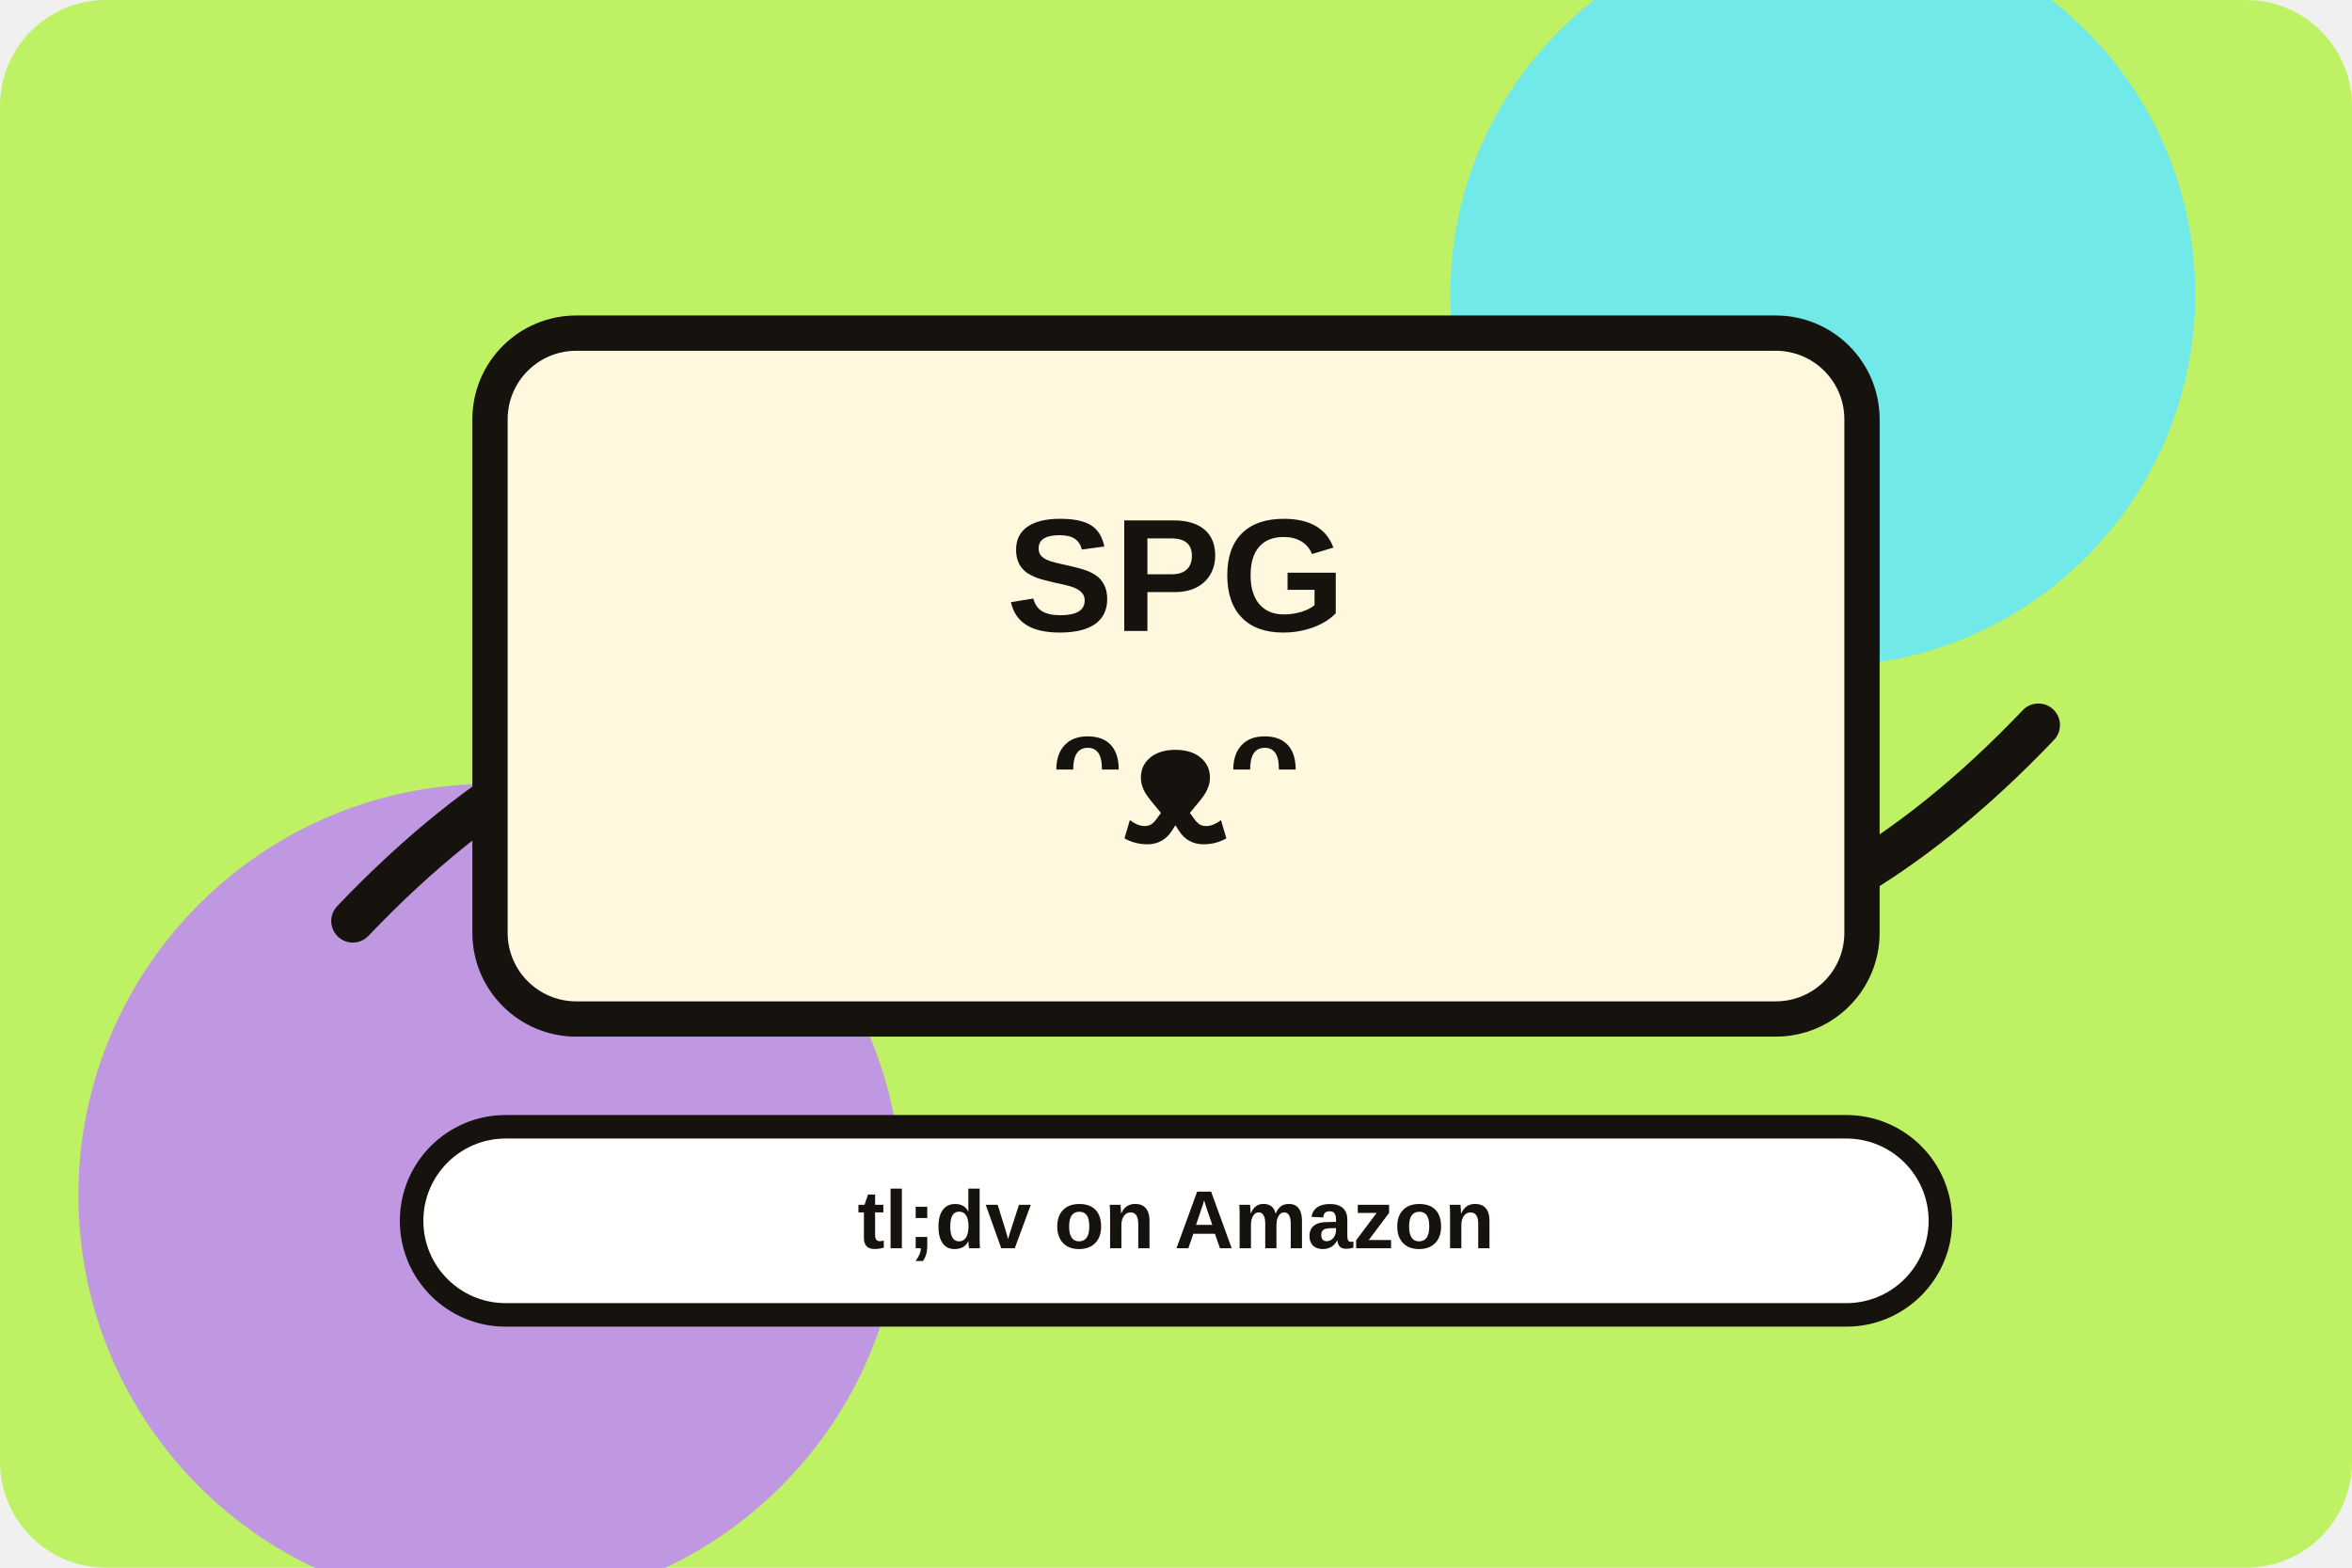
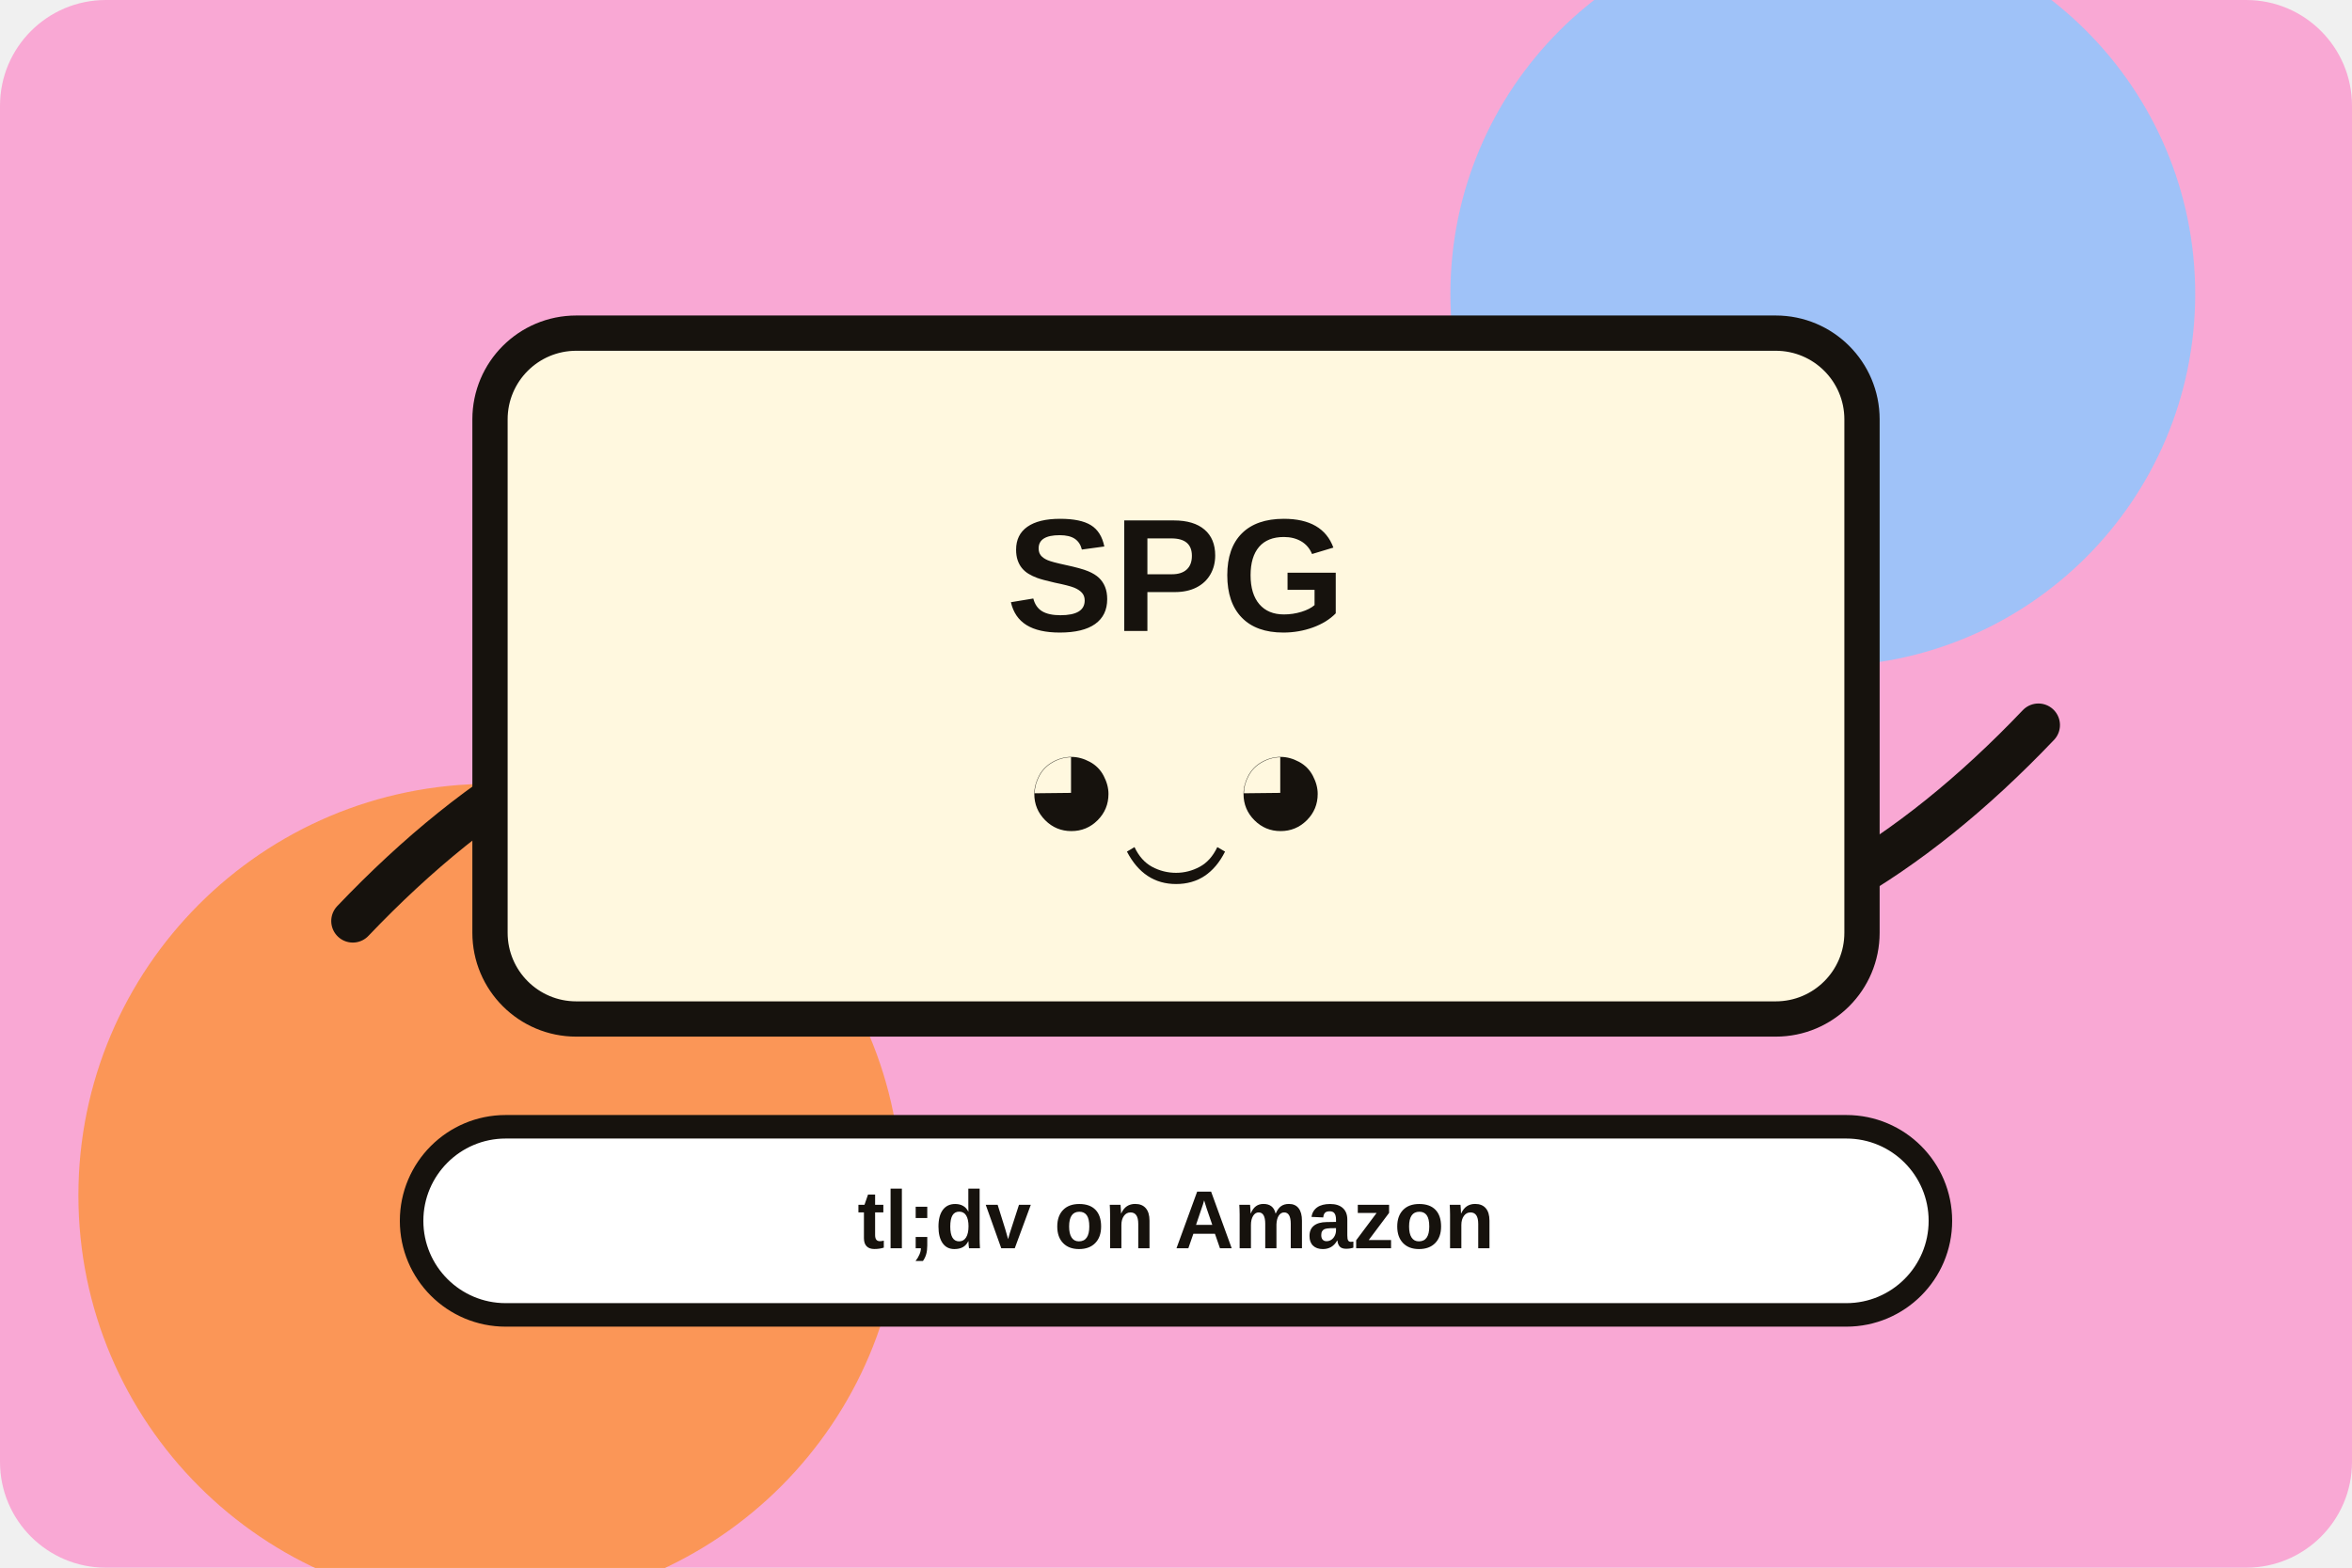
<svg xmlns="http://www.w3.org/2000/svg" viewBox="0 0 1200 800" role="img" aria-label="Original StuffPrettyGood cartoon image for tl;dv on Amazon">
-   <rect width="1200" height="800" rx="54" fill="#bef264" />
-   <circle cx="930" cy="150" r="190" fill="#67e8f9" opacity=".88" />
-   <circle cx="250" cy="610" r="210" fill="#c084fc" opacity=".82" />
+   <rect width="1200" height="800" rx="54" fill="#f9a8d4" />
+   <circle cx="930" cy="150" r="190" fill="#93c5fd" opacity=".88" />
+   <circle cx="250" cy="610" r="210" fill="#fb923c" opacity=".82" />
  <path d="M180 470 Q380 260 610 420 T1040 370" fill="none" stroke="#16120d" stroke-width="22" stroke-linecap="round" />
  <rect x="250" y="170" width="700" height="350" rx="44" fill="#fff8df" stroke="#16120d" stroke-width="18" />
  <text x="600" y="322" text-anchor="middle" font-size="82" font-family="Arial, sans-serif" font-weight="900" fill="#16120d">SPG</text>
-   <text x="600" y="430" text-anchor="middle" font-size="88" font-family="Arial, sans-serif" font-weight="900" fill="#16120d">ᵔᴥᵔ</text>
+   <text x="600" y="430" text-anchor="middle" font-size="88" font-family="Arial, sans-serif" font-weight="900" fill="#16120d">◕‿◕</text>
  <rect x="210" y="575" width="780" height="96" rx="48" fill="#ffffff" stroke="#16120d" stroke-width="12" />
  <text x="600" y="637" text-anchor="middle" font-size="42" font-family="Arial, sans-serif" font-weight="900" fill="#16120d">tl;dv on Amazon</text>
</svg>
